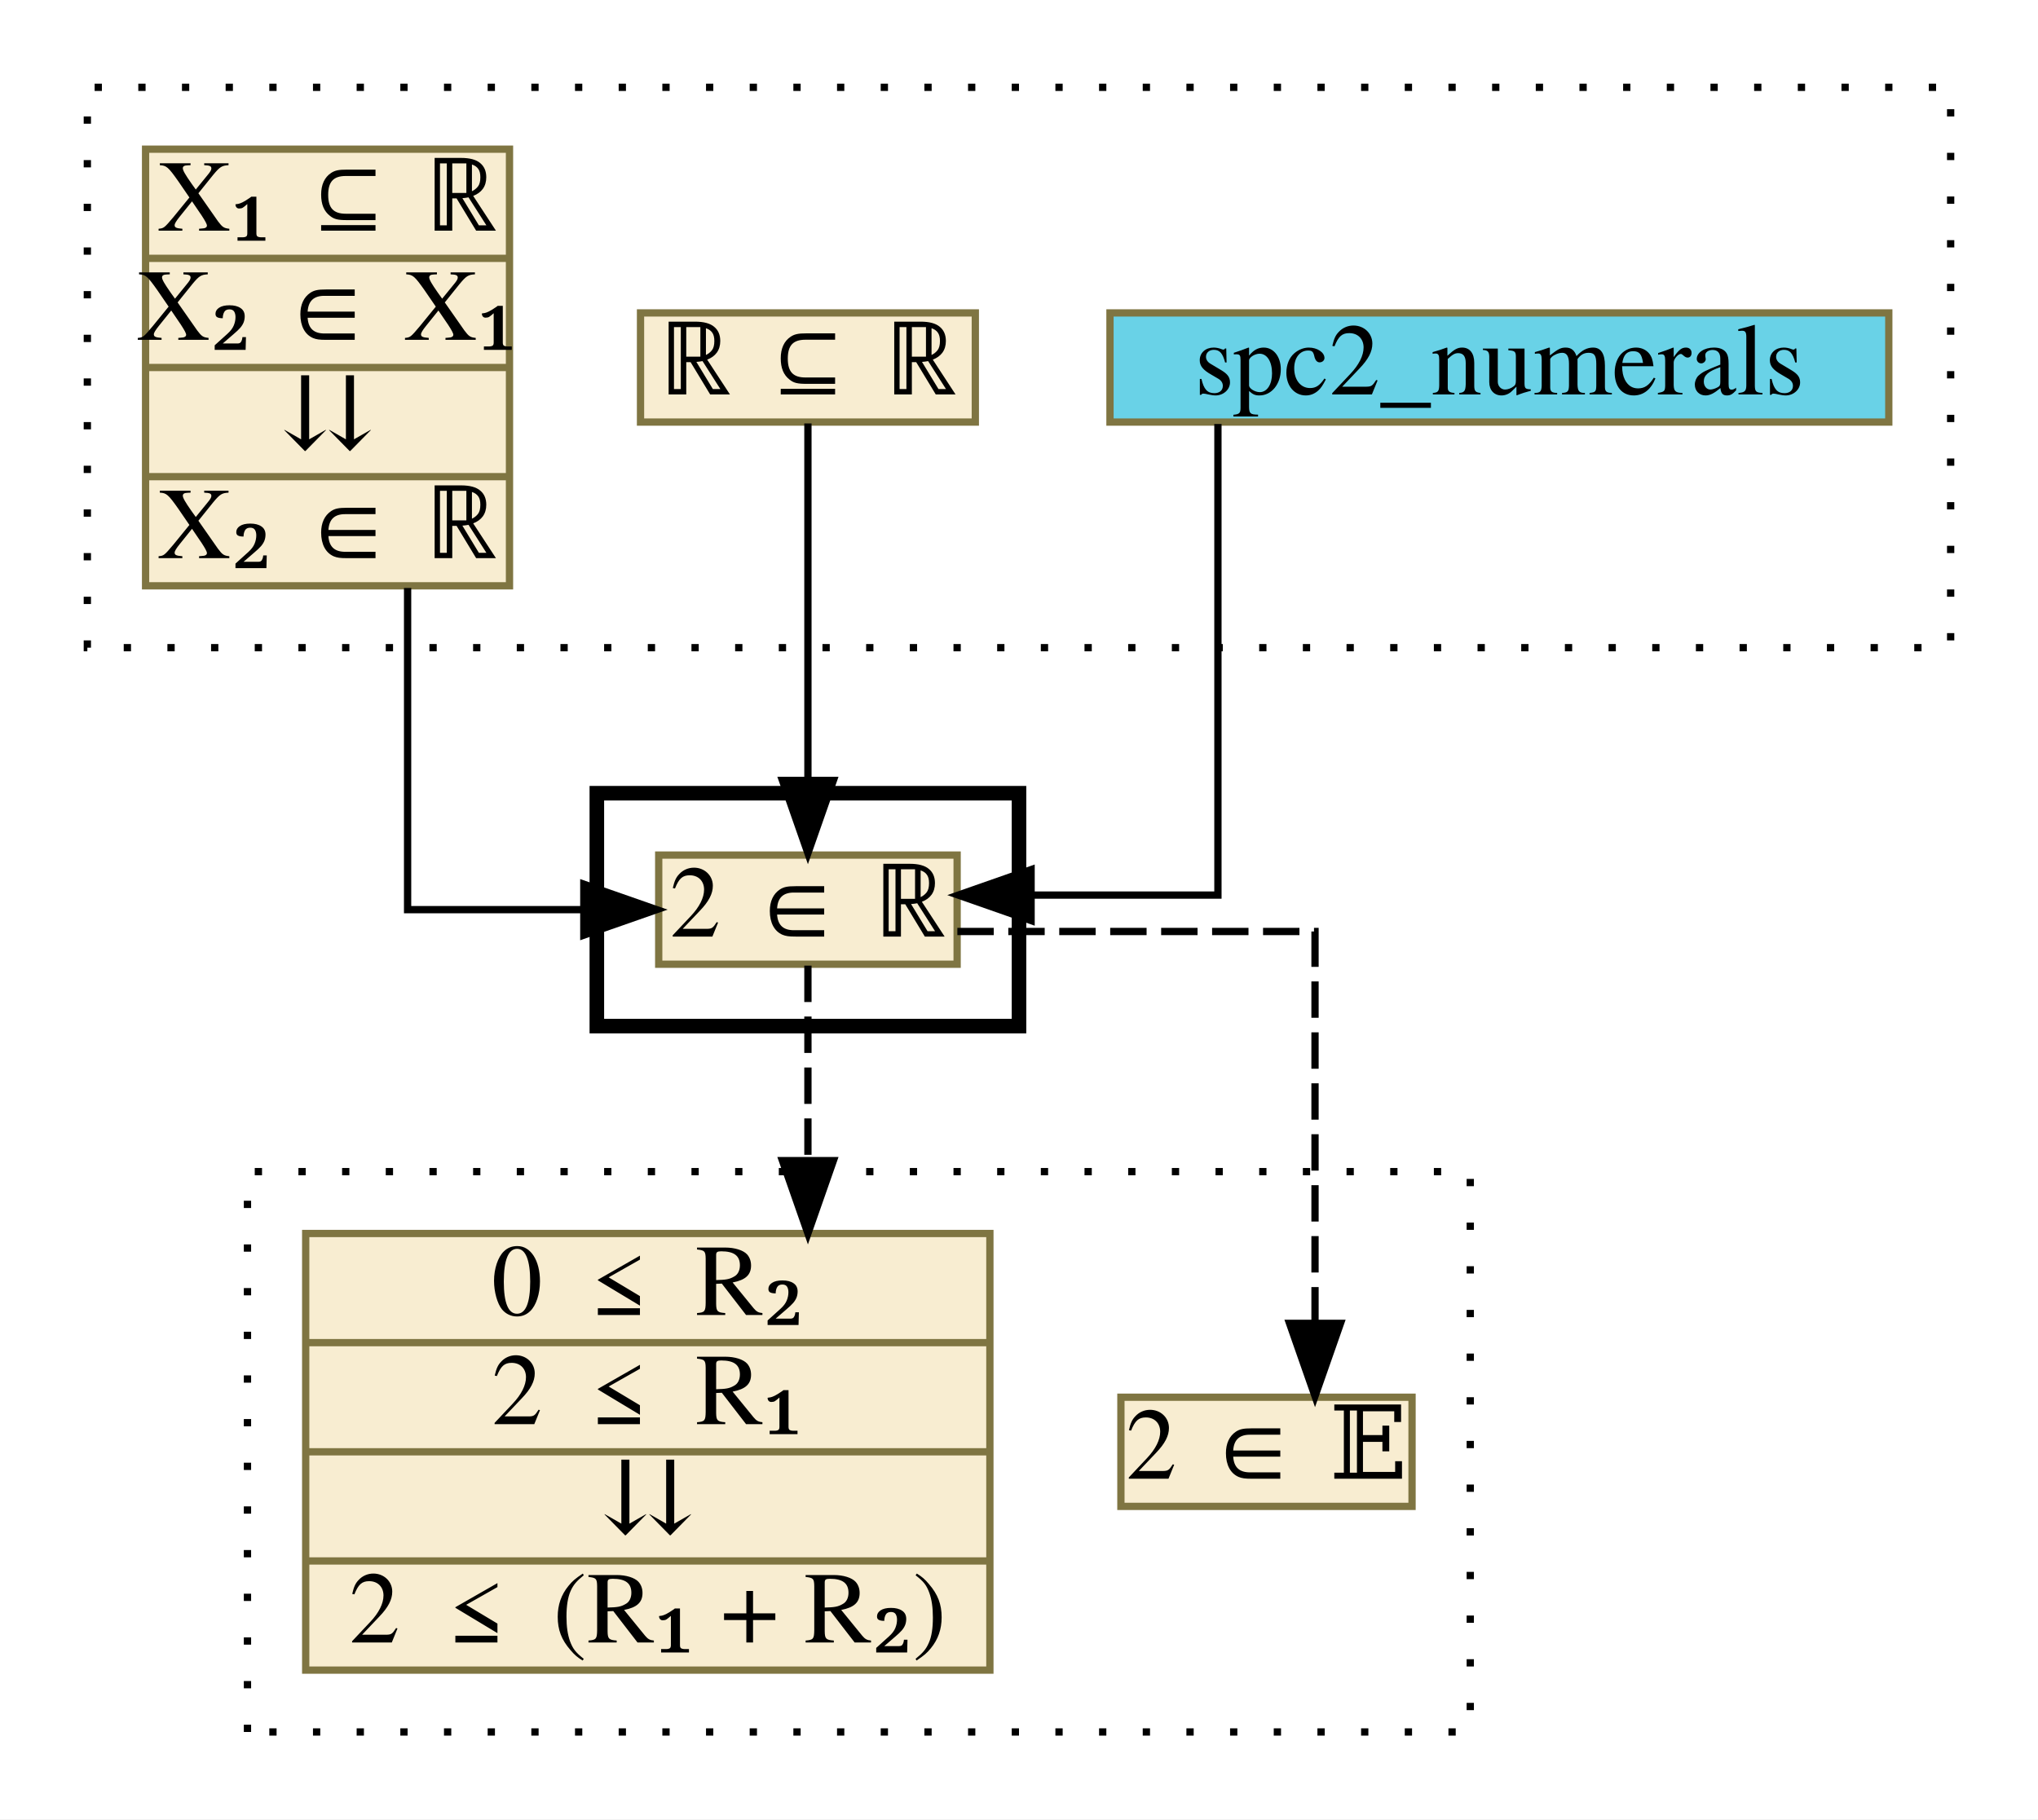
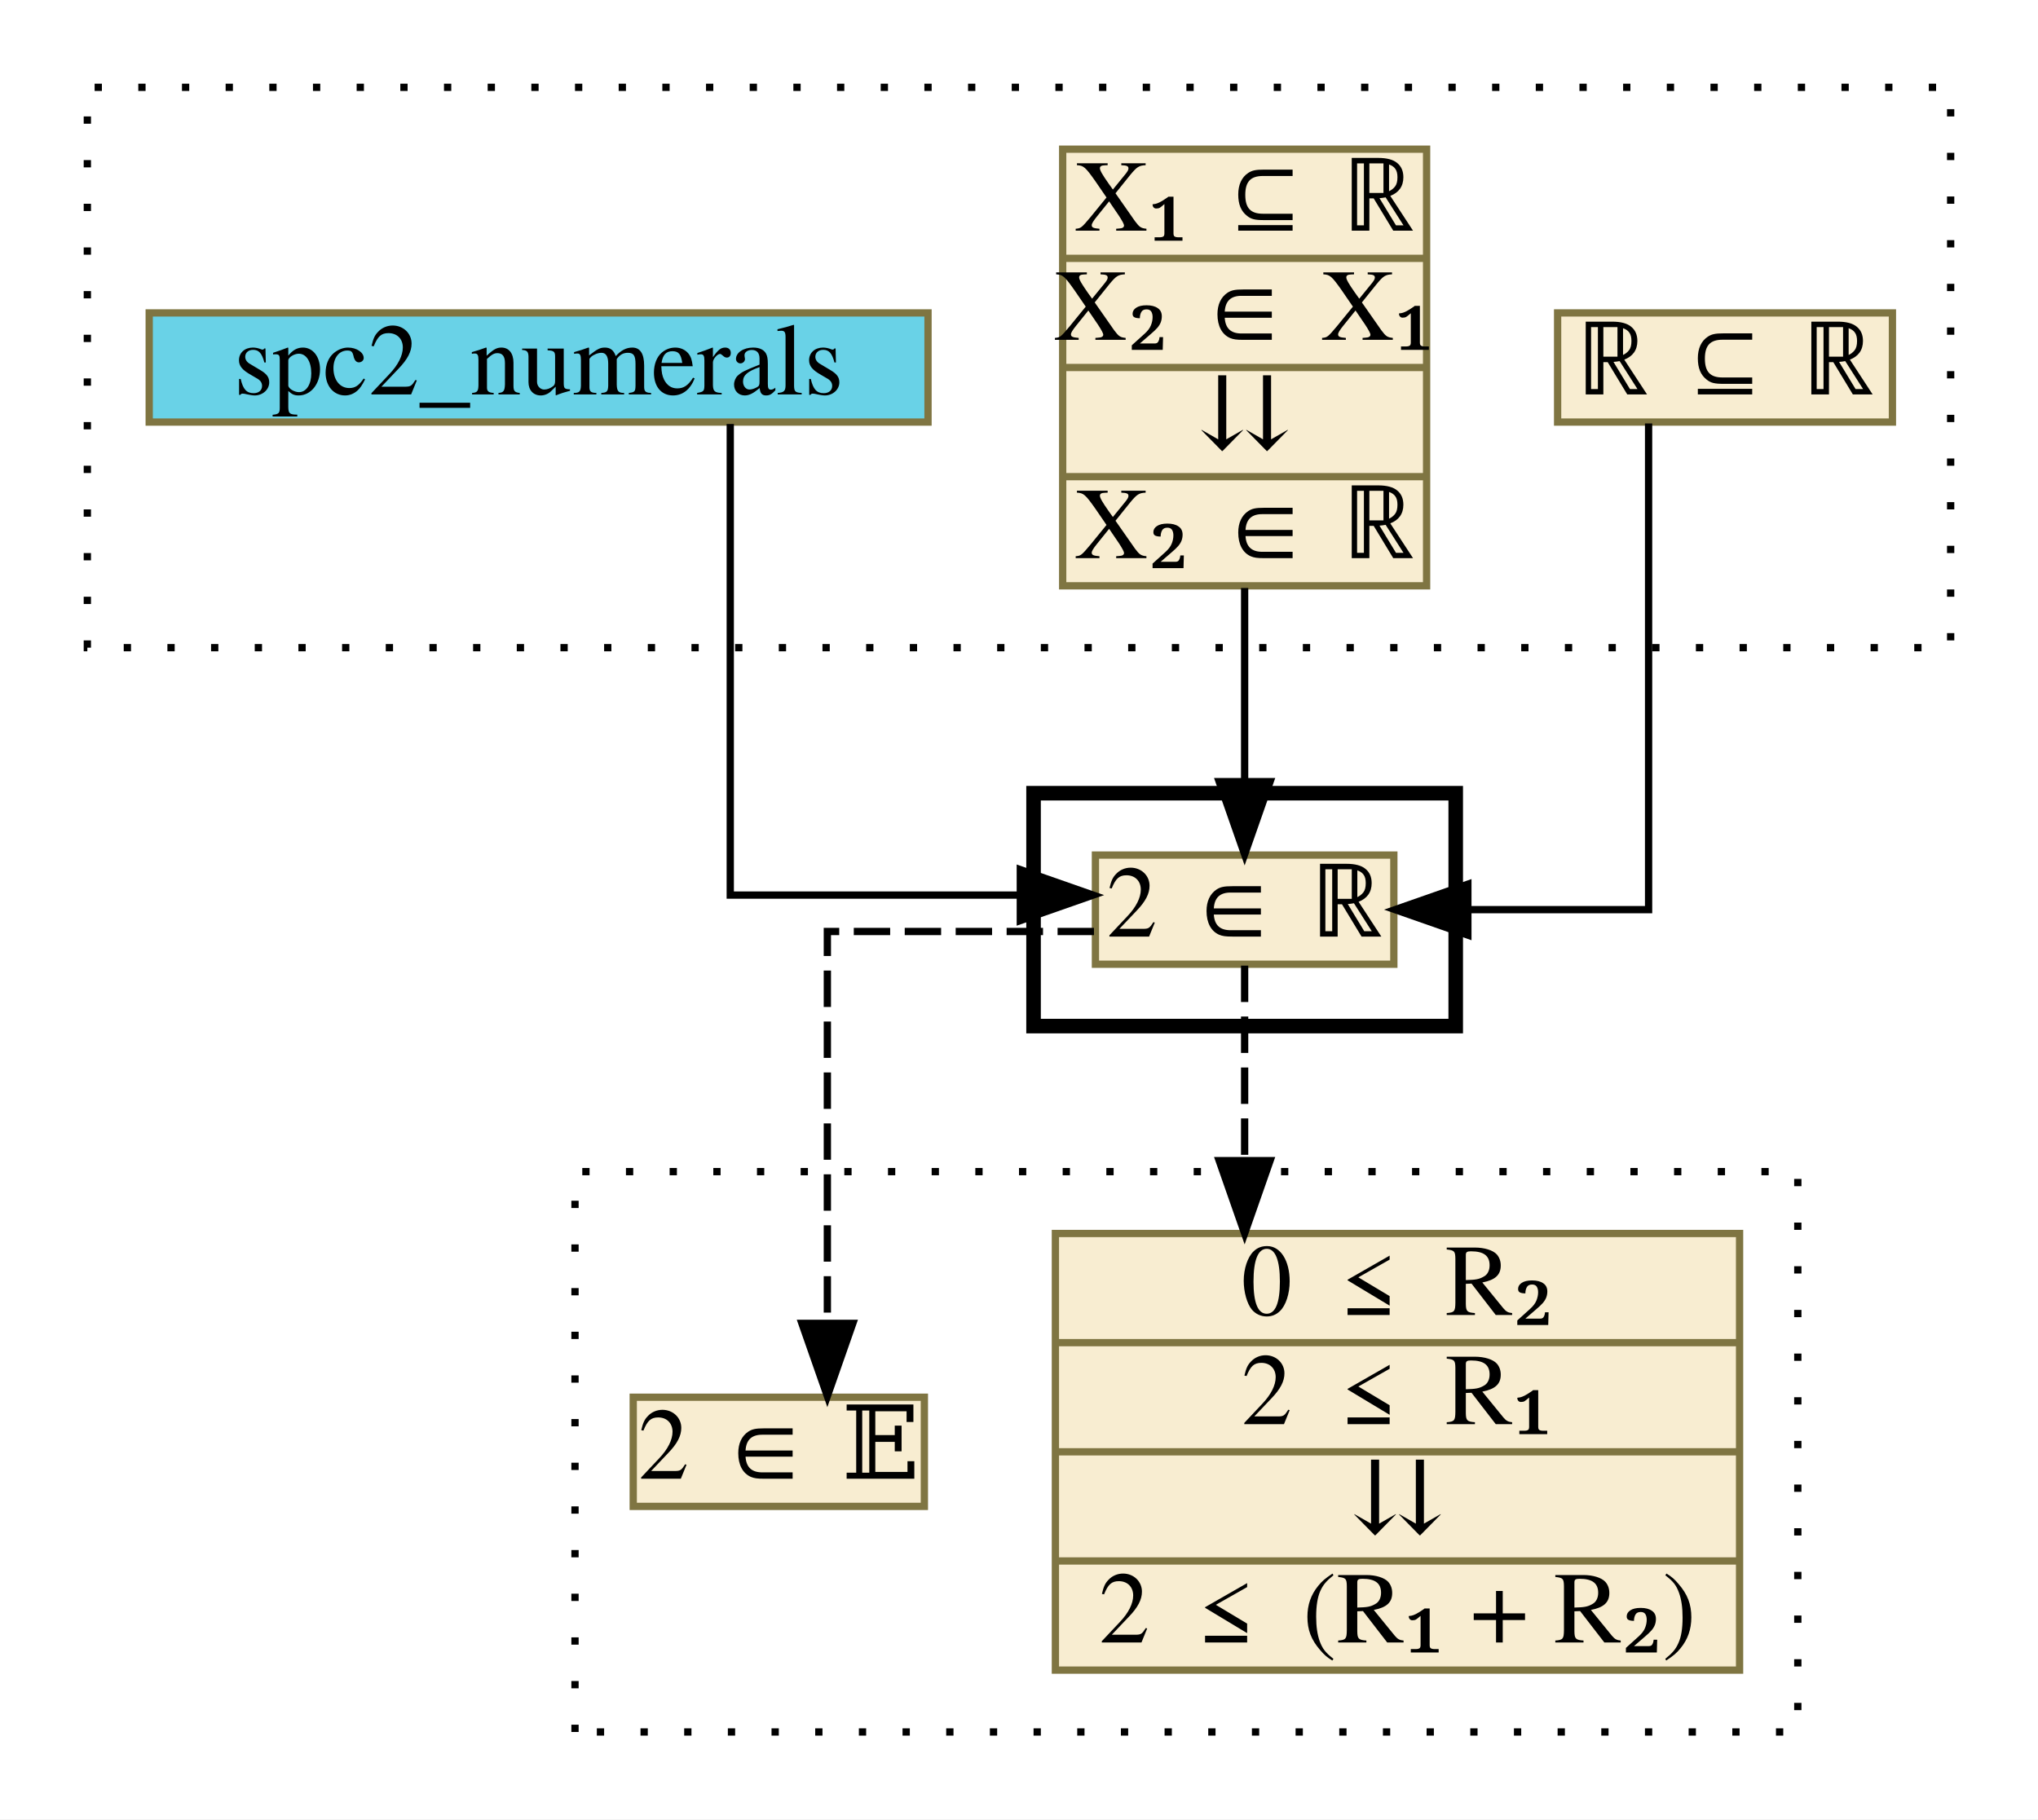
<svg xmlns="http://www.w3.org/2000/svg" xmlns:xlink="http://www.w3.org/1999/xlink" width="280pt" height="250pt" viewBox="0.00 0.00 280.00 250.00">
  <g id="graph0" class="graph" transform="scale(1 1) rotate(0) translate(4 246)">
    <polygon fill="white" stroke="transparent" points="-4,4 -4,-246 276,-246 276,4 -4,4" />
    <g id="clust1" class="cluster">
      <polygon fill="none" stroke="black" stroke-dasharray="1,5" points="8,-157 8,-234 264,-234 264,-157 8,-157" />
    </g>
    <g id="clust2" class="cluster">
-       <polygon fill="none" stroke="black" stroke-width="2" points="78,-105 78,-137 136,-137 136,-105 78,-105" />
+       <polygon fill="none" stroke="black" stroke-width="2" points="138,-105 138,-137 196,-137 196,-105 138,-105" />
    </g>
    <g id="clust3" class="cluster">
-       <polygon fill="none" stroke="black" stroke-dasharray="1,5" points="30,-8 30,-85 198,-85 198,-8 30,-8" />
+       <polygon fill="none" stroke="black" stroke-dasharray="1,5" points="75,-8 75,-85 243,-85 243,-8 75,-8" />
    </g>
    <g id="node1" class="node">
      <g id="a_node1">
-         <a xlink:href="http://grid01.ciirc.cvut.cz/~mptp/7.13.01_4.181.1147/html/numerals.html#SPC2" xlink:title="spc2_numerals" target="_blank">
-           <polygon fill="#69d2e7" stroke="#7f7542" points="148.5,-188 148.5,-203 255.5,-203 255.5,-188 148.5,-188" />
-           <text text-anchor="middle" x="202" y="-191.8" font-family="Times,serif" font-size="14.00">spc2_numerals</text>
+         <a xlink:href="c_0_120.html" xlink:title="{ℝ ⊆ ℝ}" target="_parent">
+           <polygon fill="#f8edd1" stroke="#7f7542" points="210,-188 210,-203 256,-203 256,-188 210,-188" />
+           <text text-anchor="middle" x="233" y="-191.8" font-family="Times,serif" font-size="14.00">ℝ ⊆ ℝ</text>
        </a>
      </g>
    </g>
    <g id="node4" class="node">
      <g id="a_node4">
        <a xlink:href="c_0_121.html" xlink:title="{2 ∈ ℝ}" target="_parent">
-           <polygon fill="#f8edd1" stroke="#7f7542" points="86.5,-113.5 86.5,-128.5 127.5,-128.5 127.5,-113.5 86.5,-113.5" />
-           <text text-anchor="middle" x="107" y="-117.3" font-family="Times,serif" font-size="14.00">2 ∈ ℝ</text>
+           <polygon fill="#f8edd1" stroke="#7f7542" points="146.5,-113.5 146.5,-128.5 187.5,-128.5 187.5,-113.5 146.5,-113.5" />
+           <text text-anchor="middle" x="167" y="-117.3" font-family="Times,serif" font-size="14.00">2 ∈ ℝ</text>
        </a>
      </g>
    </g>
    <g id="edge1" class="edge">
-       <path fill="none" stroke="black" d="M163.33,-187.74C163.33,-169.04 163.33,-123 163.33,-123 163.33,-123 137.66,-123 137.66,-123" />
-       <polygon fill="black" stroke="black" points="137.66,-119.5 127.66,-123 137.66,-126.5 137.66,-119.5" />
+       <path fill="none" stroke="black" d="M222.5,-187.81C222.5,-168.77 222.5,-121 222.5,-121 222.5,-121 197.67,-121 197.67,-121" />
+       <polygon fill="black" stroke="black" points="197.67,-117.5 187.67,-121 197.67,-124.5 197.67,-117.5" />
    </g>
    <g id="node2" class="node">
      <g id="a_node2">
-         <a xlink:href="c_0_120.html" xlink:title="{ℝ ⊆ ℝ}" target="_parent">
-           <polygon fill="#f8edd1" stroke="#7f7542" points="84,-188 84,-203 130,-203 130,-188 84,-188" />
-           <text text-anchor="middle" x="107" y="-191.8" font-family="Times,serif" font-size="14.00">ℝ ⊆ ℝ</text>
+         <a xlink:href="c_0_118.html" xlink:title="{X₁ ⊆ ℝ|X₂ ∈ X₁|⇊|X₂ ∈ ℝ}" target="_parent">
+           <polygon fill="#f8edd1" stroke="#7f7542" points="142,-165.5 142,-225.5 192,-225.5 192,-165.5 142,-165.5" />
+           <text text-anchor="middle" x="167" y="-214.3" font-family="Times,serif" font-size="14.00">X₁ ⊆ ℝ</text>
+           <polyline fill="none" stroke="#7f7542" points="142,-210.5 192,-210.5 " />
+           <text text-anchor="middle" x="167" y="-199.3" font-family="Times,serif" font-size="14.00">X₂ ∈ X₁</text>
+           <polyline fill="none" stroke="#7f7542" points="142,-195.5 192,-195.5 " />
+           <text text-anchor="middle" x="167" y="-184.3" font-family="Times,serif" font-size="14.00">⇊</text>
+           <polyline fill="none" stroke="#7f7542" points="142,-180.5 192,-180.5 " />
+           <text text-anchor="middle" x="167" y="-169.3" font-family="Times,serif" font-size="14.00">X₂ ∈ ℝ</text>
        </a>
      </g>
    </g>
    <g id="edge2" class="edge">
-       <path fill="none" stroke="black" d="M107,-187.81C107,-187.81 107,-138.76 107,-138.76" />
-       <polygon fill="black" stroke="black" points="110.5,-138.76 107,-128.76 103.5,-138.76 110.5,-138.76" />
+       <path fill="none" stroke="black" d="M167,-165.2C167,-165.2 167,-138.59 167,-138.59" />
+       <polygon fill="black" stroke="black" points="170.5,-138.59 167,-128.59 163.5,-138.59 170.5,-138.59" />
    </g>
    <g id="node3" class="node">
      <g id="a_node3">
-         <a xlink:href="c_0_118.html" xlink:title="{X₁ ⊆ ℝ|X₂ ∈ X₁|⇊|X₂ ∈ ℝ}" target="_parent">
-           <polygon fill="#f8edd1" stroke="#7f7542" points="16,-165.5 16,-225.5 66,-225.5 66,-165.5 16,-165.5" />
-           <text text-anchor="middle" x="41" y="-214.3" font-family="Times,serif" font-size="14.00">X₁ ⊆ ℝ</text>
-           <polyline fill="none" stroke="#7f7542" points="16,-210.5 66,-210.5 " />
-           <text text-anchor="middle" x="41" y="-199.3" font-family="Times,serif" font-size="14.00">X₂ ∈ X₁</text>
-           <polyline fill="none" stroke="#7f7542" points="16,-195.5 66,-195.5 " />
-           <text text-anchor="middle" x="41" y="-184.3" font-family="Times,serif" font-size="14.00">⇊</text>
-           <polyline fill="none" stroke="#7f7542" points="16,-180.5 66,-180.5 " />
-           <text text-anchor="middle" x="41" y="-169.3" font-family="Times,serif" font-size="14.00">X₂ ∈ ℝ</text>
+         <a xlink:href="spc2_numerals.html" xlink:title="spc2_numerals" target="_parent">
+           <polygon fill="#69d2e7" stroke="#7f7542" points="16.5,-188 16.5,-203 123.5,-203 123.5,-188 16.5,-188" />
+           <text text-anchor="middle" x="70" y="-191.8" font-family="Times,serif" font-size="14.00">spc2_numerals</text>
        </a>
      </g>
    </g>
    <g id="edge3" class="edge">
-       <path fill="none" stroke="black" d="M52,-165.2C52,-144.57 52,-121 52,-121 52,-121 76.21,-121 76.21,-121" />
-       <polygon fill="black" stroke="black" points="76.21,-124.5 86.21,-121 76.21,-117.5 76.21,-124.5" />
+       <path fill="none" stroke="black" d="M96.33,-187.74C96.33,-169.04 96.33,-123 96.33,-123 96.33,-123 136.18,-123 136.18,-123" />
+       <polygon fill="black" stroke="black" points="136.18,-126.5 146.18,-123 136.18,-119.5 136.18,-126.5" />
    </g>
    <g id="node5" class="node">
      <g id="a_node5">
-         <a xlink:href="c_0_176.html" xlink:title="{2 ∈ 𝔼}" target="_parent">
-           <polygon fill="#f8edd1" stroke="#7f7542" points="150,-39 150,-54 190,-54 190,-39 150,-39" />
-           <text text-anchor="middle" x="170" y="-42.8" font-family="Times,serif" font-size="14.00">2 ∈ 𝔼</text>
+         <a xlink:href="c_0_137.html" xlink:title="{0 ≤ R₂|2 ≤ R₁|⇊|2 ≤ (R₁ + R₂)}" target="_parent">
+           <polygon fill="#f8edd1" stroke="#7f7542" points="141,-16.5 141,-76.5 235,-76.5 235,-16.5 141,-16.5" />
+           <text text-anchor="middle" x="188" y="-65.3" font-family="Times,serif" font-size="14.00">0 ≤ R₂</text>
+           <polyline fill="none" stroke="#7f7542" points="141,-61.5 235,-61.5 " />
+           <text text-anchor="middle" x="188" y="-50.3" font-family="Times,serif" font-size="14.00">2 ≤ R₁</text>
+           <polyline fill="none" stroke="#7f7542" points="141,-46.5 235,-46.5 " />
+           <text text-anchor="middle" x="188" y="-35.3" font-family="Times,serif" font-size="14.00">⇊</text>
+           <polyline fill="none" stroke="#7f7542" points="141,-31.5 235,-31.5 " />
+           <text text-anchor="middle" x="188" y="-20.3" font-family="Times,serif" font-size="14.00">2 ≤ (R₁ + R₂)</text>
        </a>
      </g>
    </g>
    <g id="edge4" class="edge">
-       <path fill="none" stroke="black" stroke-dasharray="5,2" d="M127.53,-118C148.08,-118 176.67,-118 176.67,-118 176.67,-118 176.67,-64.15 176.67,-64.15" />
-       <polygon fill="black" stroke="black" points="180.17,-64.15 176.67,-54.15 173.17,-64.15 180.17,-64.15" />
+       <path fill="none" stroke="black" stroke-dasharray="5,2" d="M167,-113.31C167,-113.31 167,-86.51 167,-86.51" />
+       <polygon fill="black" stroke="black" points="170.5,-86.51 167,-76.51 163.5,-86.51 170.5,-86.51" />
    </g>
    <g id="node6" class="node">
      <g id="a_node6">
-         <a xlink:href="c_0_137.html" xlink:title="{0 ≤ R₂|2 ≤ R₁|⇊|2 ≤ (R₁ + R₂)}" target="_parent">
-           <polygon fill="#f8edd1" stroke="#7f7542" points="38,-16.5 38,-76.5 132,-76.5 132,-16.5 38,-16.5" />
-           <text text-anchor="middle" x="85" y="-65.3" font-family="Times,serif" font-size="14.00">0 ≤ R₂</text>
-           <polyline fill="none" stroke="#7f7542" points="38,-61.5 132,-61.5 " />
-           <text text-anchor="middle" x="85" y="-50.3" font-family="Times,serif" font-size="14.00">2 ≤ R₁</text>
-           <polyline fill="none" stroke="#7f7542" points="38,-46.5 132,-46.5 " />
-           <text text-anchor="middle" x="85" y="-35.3" font-family="Times,serif" font-size="14.00">⇊</text>
-           <polyline fill="none" stroke="#7f7542" points="38,-31.5 132,-31.5 " />
-           <text text-anchor="middle" x="85" y="-20.3" font-family="Times,serif" font-size="14.00">2 ≤ (R₁ + R₂)</text>
+         <a xlink:href="c_0_176.html" xlink:title="{2 ∈ 𝔼}" target="_parent">
+           <polygon fill="#f8edd1" stroke="#7f7542" points="83,-39 83,-54 123,-54 123,-39 83,-39" />
+           <text text-anchor="middle" x="103" y="-42.8" font-family="Times,serif" font-size="14.00">2 ∈ 𝔼</text>
        </a>
      </g>
    </g>
    <g id="edge5" class="edge">
-       <path fill="none" stroke="black" stroke-dasharray="5,2" d="M107,-113.31C107,-113.31 107,-86.51 107,-86.51" />
-       <polygon fill="black" stroke="black" points="110.5,-86.51 107,-76.51 103.5,-86.51 110.5,-86.51" />
+       <path fill="none" stroke="black" stroke-dasharray="5,2" d="M146.3,-118C129.88,-118 109.67,-118 109.67,-118 109.67,-118 109.67,-64.15 109.67,-64.15" />
+       <polygon fill="black" stroke="black" points="113.17,-64.15 109.67,-54.15 106.17,-64.15 113.17,-64.15" />
    </g>
  </g>
</svg>
